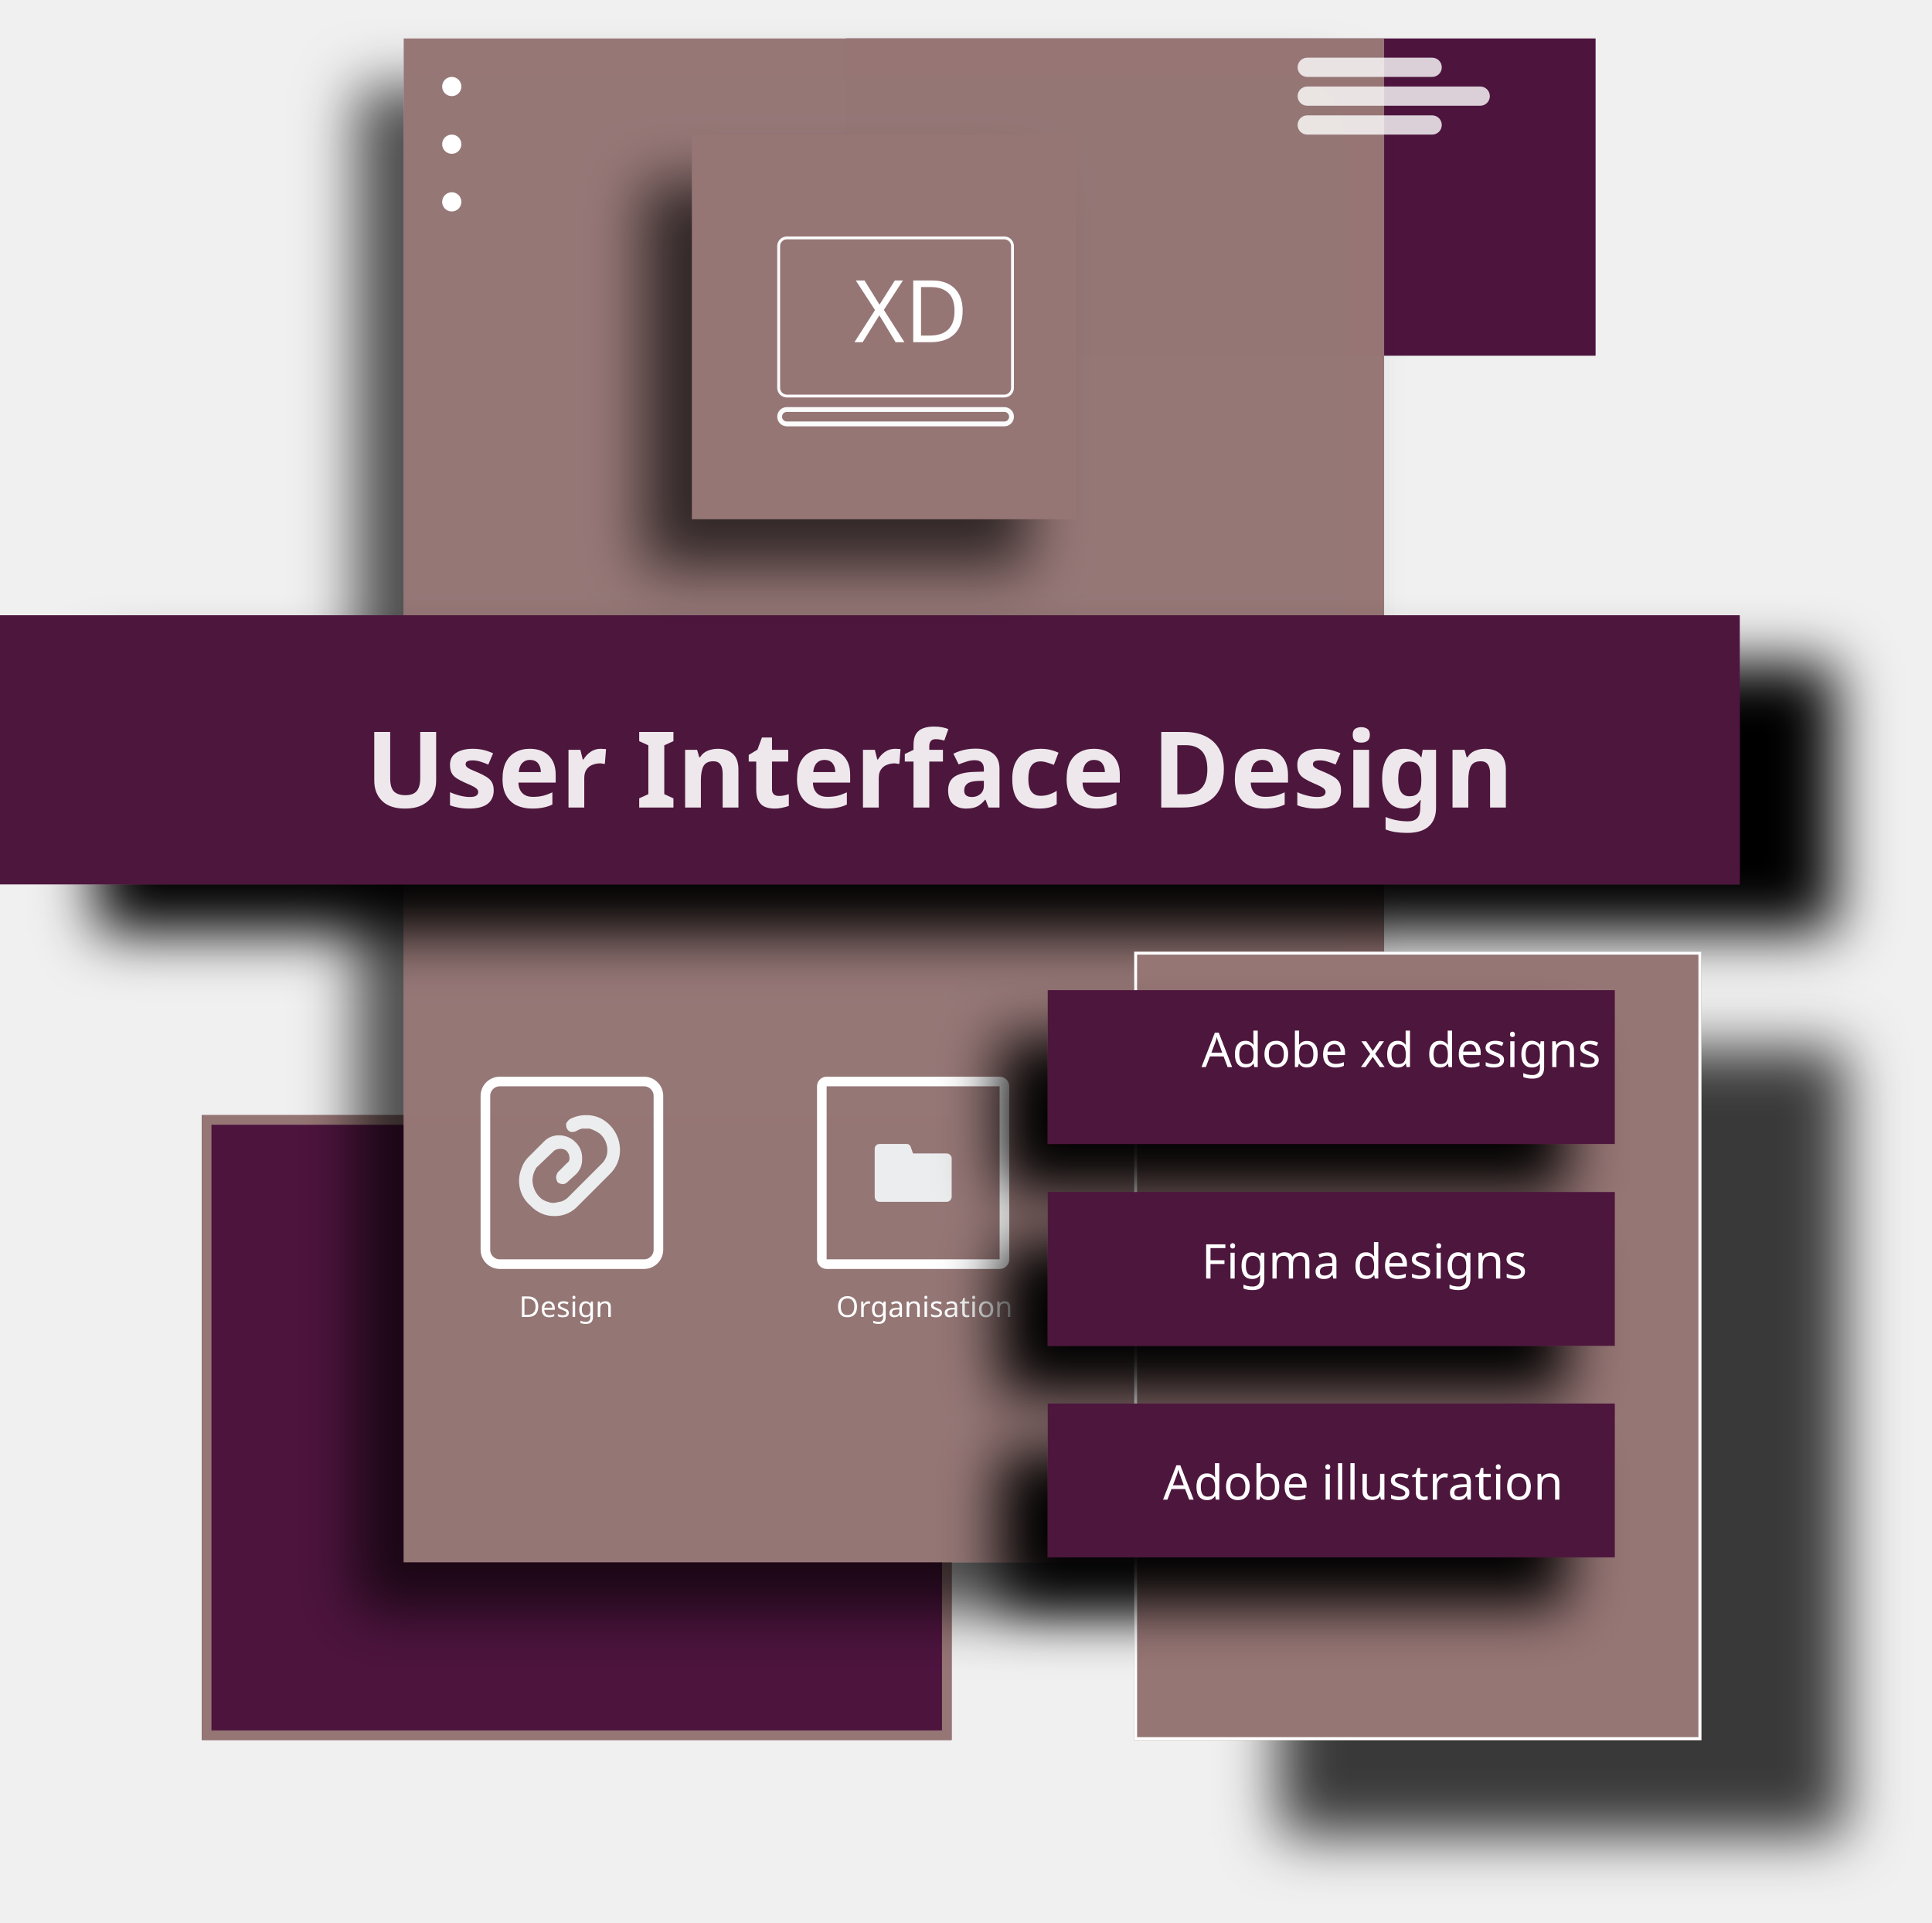
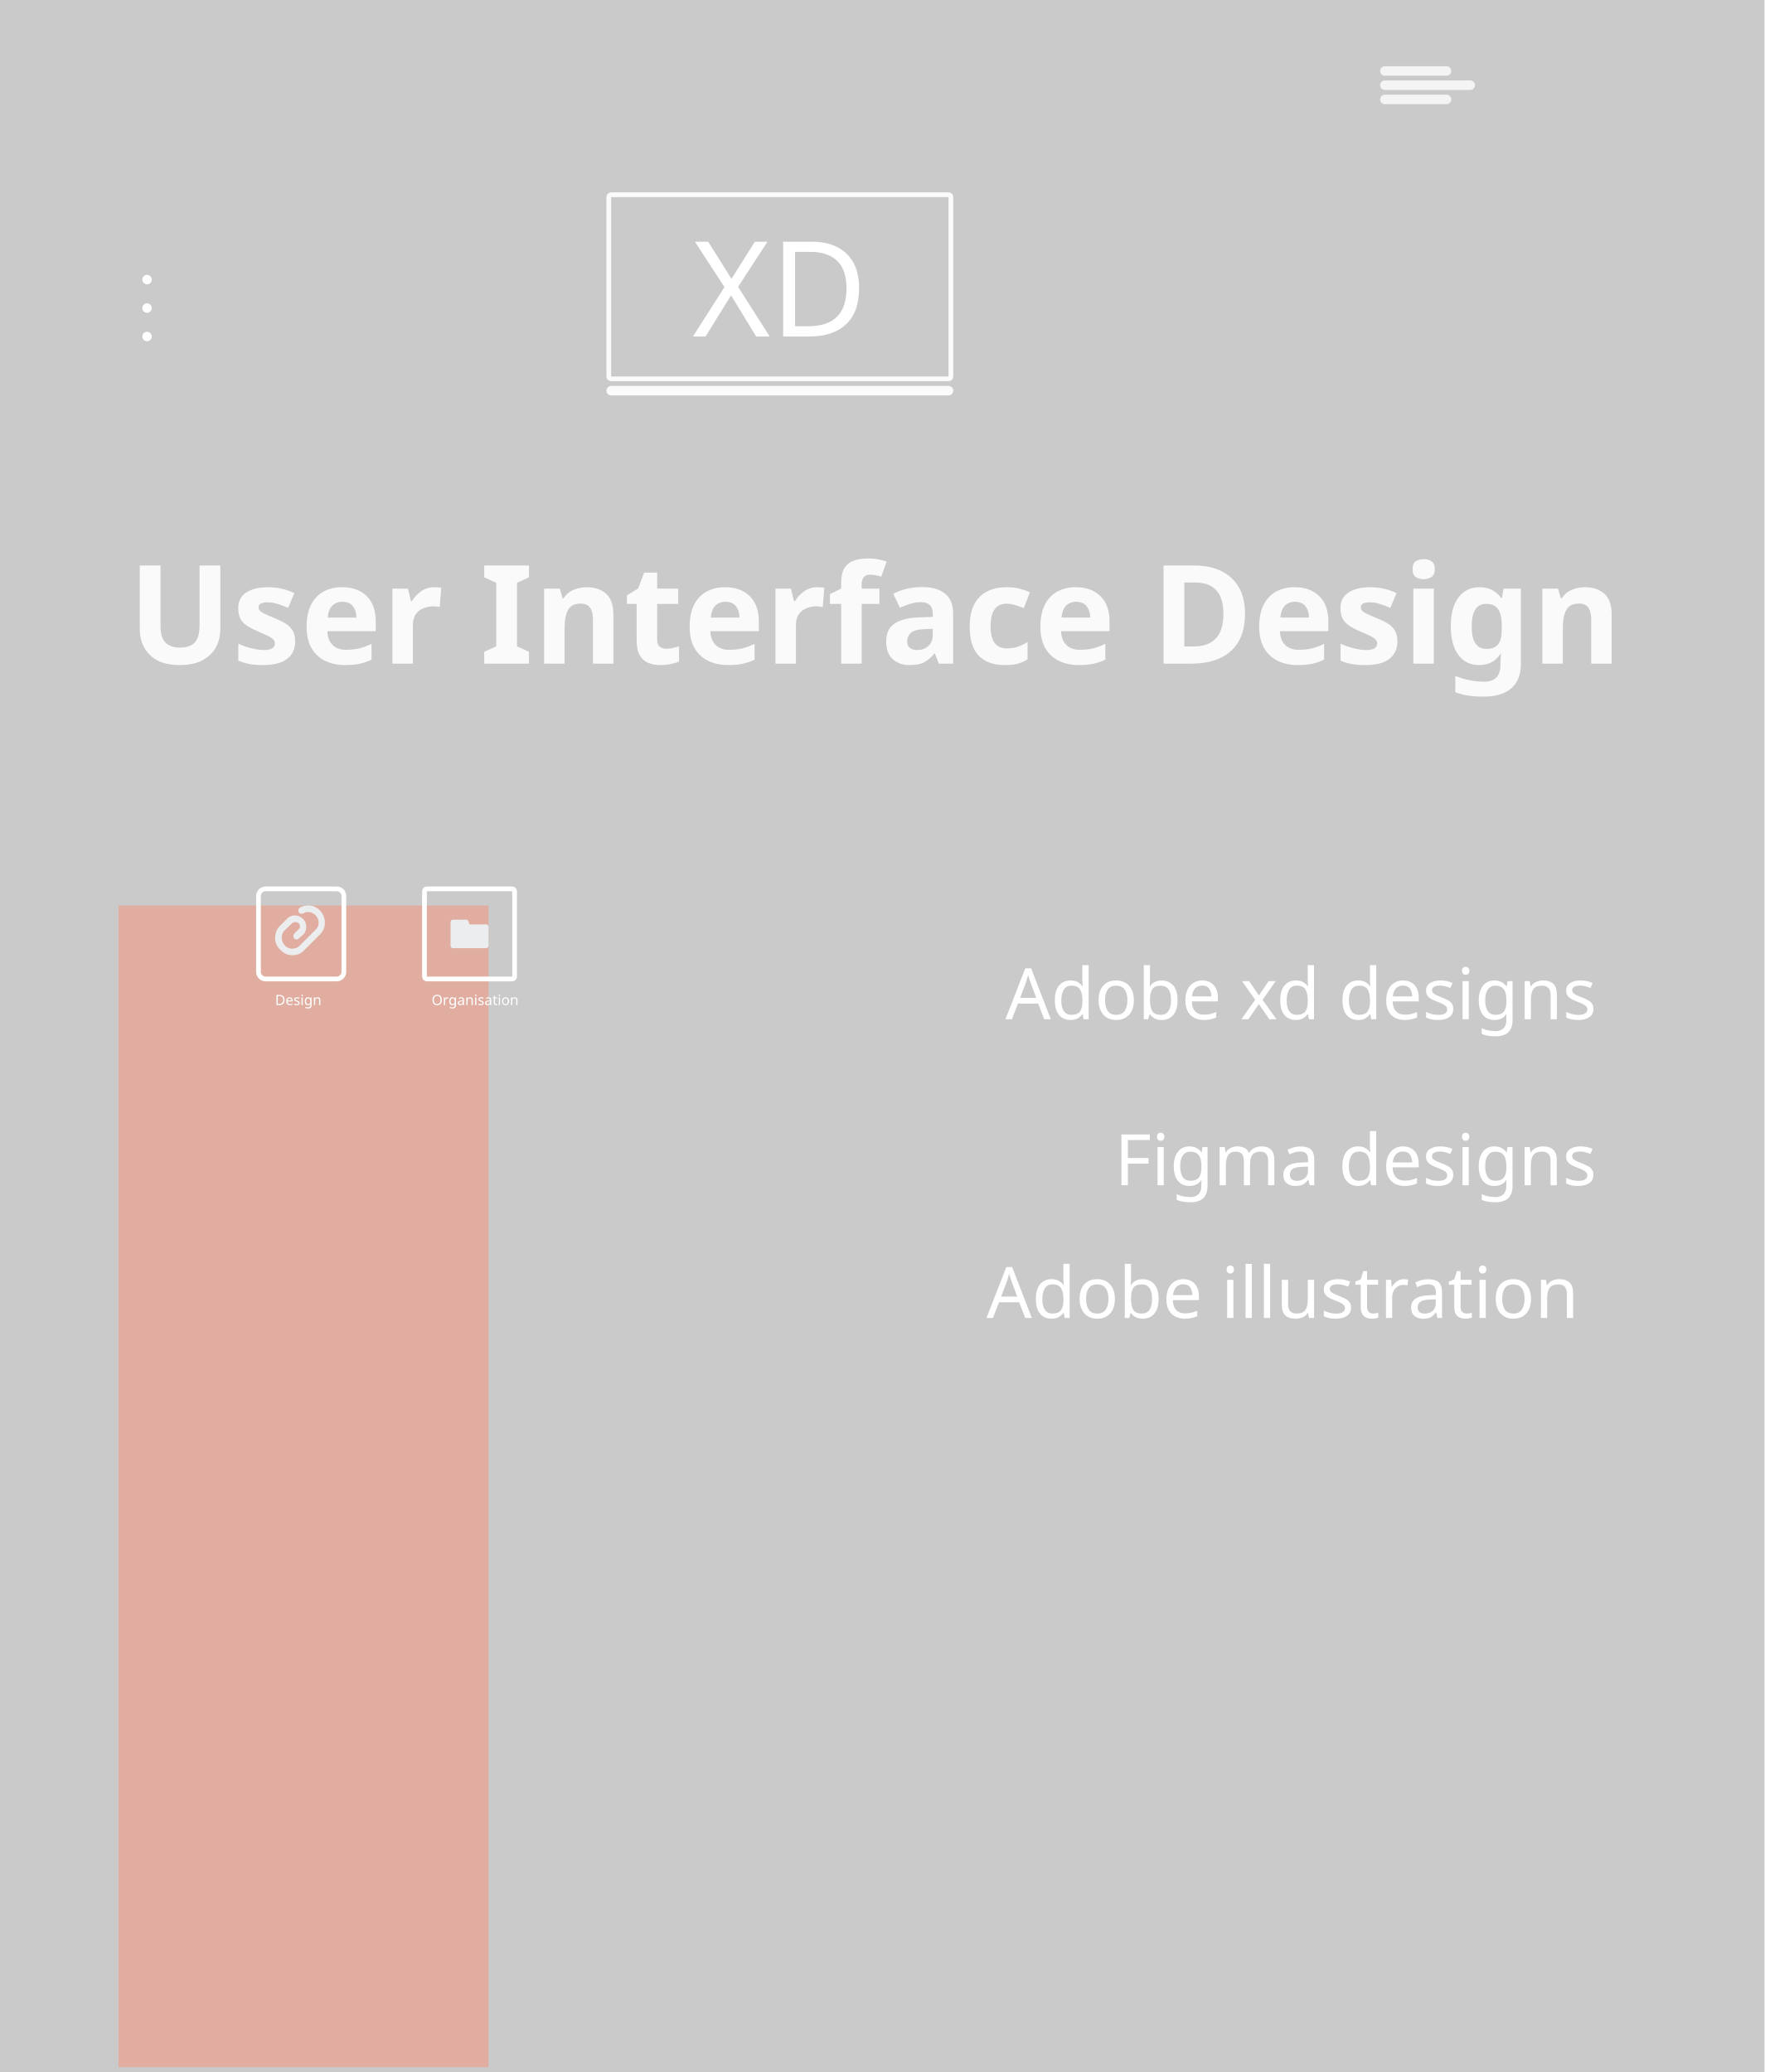
- <svg xmlns="http://www.w3.org/2000/svg" width="201" height="200" viewBox="0 0 201 200">
+ <svg xmlns="http://www.w3.org/2000/svg" width="372" height="437" viewBox="0 0 372 437">
  <defs>
    <style>
-       .cls-1, .cls-10, .cls-11, .cls-8 {
+       .cls-1, .cls-6, .cls-8, .cls-9 {
        fill: none;
      }

-       .cls-2, .cls-3 {
-         fill: #4d143e;
+       .cls-2 {
+         fill: rgba(0,0,0,0.16);
      }

      .cls-3 {
-         stroke: #967675;
-       }
- 
-       .cls-4, .cls-5 {
-         fill: #967675;
-       }
- 
-       .cls-4 {
-         opacity: 0.99;
-       }
- 
-       .cls-5, .cls-8 {
-         stroke: #fff;
-       }
- 
-       .cls-10, .cls-5 {
-         stroke-width: 0.3px;
-       }
- 
-       .cls-6 {
        fill: rgba(255,255,255,0.9);
-         font-size: 11px;
+         font-size: 29px;
        font-family: SegoeUI-Bold, Segoe UI;
        font-weight: 700;
      }

-       .cls-7 {
+       .cls-4 {
+         fill: rgba(252,137,107,0.44);
+       }
+ 
+       .cls-5 {
        fill: #ecedee;
      }

-       .cls-12, .cls-14, .cls-16, .cls-9 {
+       .cls-6 {
+         stroke: #fff;
+       }
+ 
+       .cls-10, .cls-12, .cls-14, .cls-7 {
        fill: #fff;
      }

-       .cls-9 {
+       .cls-7 {
        font-size: 3px;
      }

-       .cls-12, .cls-14, .cls-9 {
+       .cls-10, .cls-12, .cls-7 {
        font-family: SegoeUI, Segoe UI;
      }

-       .cls-10, .cls-11 {
+       .cls-8 {
        stroke: #fbfbfb;
      }

+       .cls-10 {
+         font-size: 28px;
+       }
+ 
      .cls-11 {
-         stroke-width: 0.5px;
+         fill: rgba(255,255,255,0.8);
      }

      .cls-12 {
-         font-size: 9px;
+         font-size: 15px;
      }

      .cls-13 {
-         fill: rgba(255,255,255,0.8);
-       }
- 
-       .cls-14 {
-         font-size: 5px;
-       }
- 
-       .cls-15 {
        clip-path: url(#clip-path);
      }

-       .cls-17 {
+       .cls-15, .cls-16, .cls-17 {
        stroke: none;
      }

-       .cls-18 {
-         filter: url(#Rectangle_1486);
+       .cls-16 {
+         fill: rgba(255,189,57,0);
      }

-       .cls-19 {
-         filter: url(#Rectangle_1485);
-       }
- 
-       .cls-20 {
-         filter: url(#Rectangle_1484);
-       }
- 
-       .cls-21 {
-         filter: url(#sndpg_box1-2);
-       }
- 
-       .cls-22 {
-         filter: url(#Rectangle_1478);
-       }
- 
-       .cls-23 {
-         filter: url(#Path_279);
-       }
- 
-       .cls-24 {
-         filter: url(#sndpg_box1);
+       .cls-17 {
+         fill: #fbfbfb;
      }
    </style>
-     <filter id="sndpg_box1" x="28" y="0" width="120" height="176.5" filterUnits="userSpaceOnUse">
-       <feOffset dx="-5" dy="5" input="SourceAlpha" />
-       <feGaussianBlur stdDeviation="3" result="blur" />
-       <feFlood flood-opacity="0.678" />
-       <feComposite operator="in" in2="blur" />
-       <feComposite in="SourceGraphic" />
-     </filter>
-     <filter id="Path_279" x="0" y="60" width="200" height="46" filterUnits="userSpaceOnUse">
-       <feOffset dx="10" dy="5" input="SourceAlpha" />
-       <feGaussianBlur stdDeviation="3" result="blur-2" />
-       <feFlood />
-       <feComposite operator="in" in2="blur-2" />
-       <feComposite in="SourceGraphic" />
-     </filter>
-     <filter id="Rectangle_1478" x="118" y="99" width="83" height="101" filterUnits="userSpaceOnUse">
-       <feOffset dx="15" dy="10" input="SourceAlpha" />
-       <feGaussianBlur stdDeviation="3" result="blur-3" />
-       <feFlood flood-opacity="0.761" />
-       <feComposite operator="in" in2="blur-3" />
-       <feComposite in="SourceGraphic" />
-     </filter>
-     <filter id="sndpg_box1-2" x="58" y="10" width="58" height="58" filterUnits="userSpaceOnUse">
-       <feOffset dx="-5" dy="5" input="SourceAlpha" />
-       <feGaussianBlur stdDeviation="3" result="blur-4" />
-       <feFlood flood-opacity="0.678" />
-       <feComposite operator="in" in2="blur-4" />
-       <feComposite in="SourceGraphic" />
-     </filter>
-     <filter id="Rectangle_1484" x="95" y="99" width="77" height="34" filterUnits="userSpaceOnUse">
-       <feOffset dx="-5" dy="5" input="SourceAlpha" />
-       <feGaussianBlur stdDeviation="3" result="blur-5" />
-       <feFlood />
-       <feComposite operator="in" in2="blur-5" />
-       <feComposite in="SourceGraphic" />
-     </filter>
-     <filter id="Rectangle_1485" x="95" y="120" width="77" height="34" filterUnits="userSpaceOnUse">
-       <feOffset dx="-5" dy="5" input="SourceAlpha" />
-       <feGaussianBlur stdDeviation="3" result="blur-6" />
-       <feFlood />
-       <feComposite operator="in" in2="blur-6" />
-       <feComposite in="SourceGraphic" />
-     </filter>
-     <filter id="Rectangle_1486" x="95" y="142" width="77" height="34" filterUnits="userSpaceOnUse">
-       <feOffset dx="-5" dy="5" input="SourceAlpha" />
-       <feGaussianBlur stdDeviation="3" result="blur-7" />
-       <feFlood />
-       <feComposite operator="in" in2="blur-7" />
-       <feComposite in="SourceGraphic" />
-     </filter>
    <clipPath id="clip-path">
      <rect class="cls-1" width="3" height="15" />
    </clipPath>
  </defs>
-   <g id="uiservices1" transform="translate(-79 -57)">
-     <rect id="Rectangle_1480" data-name="Rectangle 1480" class="cls-2" width="78" height="33" transform="translate(167 61)" />
-     <g id="Rectangle_1479" data-name="Rectangle 1479" class="cls-3" transform="translate(100 173)">
-       <rect class="cls-17" width="78" height="65" />
-       <rect class="cls-1" x="0.5" y="0.5" width="77" height="64" />
+   <g id="uiservices1" transform="translate(-89 -193.03)">
+     <g id="Path_283" data-name="Path 283" class="cls-2" transform="translate(89 193.03)">
+       <path class="cls-15" d="M0,0H372V437H0Z" />
+       <path class="cls-16" d="M 1 1 L 1 436 L 371 436 L 371 1 L 1 1 M 0 0 L 372 0 L 372 437 L 0 437 L 0 0 Z" />
    </g>
-     <g id="sndpg_box1-3" data-name="sndpg_box1" transform="translate(541 -691)">
-       <g class="cls-24" transform="matrix(1, 0, 0, 1, -462, 748)">
-         <path id="sndpg_box1-4" data-name="sndpg_box1" class="cls-4" d="M0,0H102V158.5H0Z" transform="translate(42 4)" />
+     <text id="User_Interface_Design" data-name="User Interface Design" class="cls-3" transform="translate(116 333)">
+       <tspan x="0" y="0">User Interface Design</tspan>
+     </text>
+     <g id="Group_39" data-name="Group 39" transform="translate(-3 34)">
+       <rect id="Rectangle_1479" data-name="Rectangle 1479" class="cls-4" width="78" height="245" transform="translate(117 350)" />
+       <g id="Group_30" data-name="Group 30" transform="translate(-59 183)">
+         <g id="Group_28" data-name="Group 28" transform="translate(-427 -3014)">
+           <g id="Attachment" transform="translate(636 3181)">
+             <rect id="Rectangle_314" data-name="Rectangle 314" class="cls-1" width="16" height="16" />
+             <path id="Path_125" data-name="Path 125" class="cls-5" d="M3.675,10.5a3.311,3.311,0,0,1-2.45-1.05A3.38,3.38,0,0,1,0,6.825,3.511,3.511,0,0,1,.263,5.513a3.026,3.026,0,0,1,.613-1.05l1.75-1.75A2.109,2.109,0,0,1,4.2,2.1a2.391,2.391,0,0,1,1.662.7,2.247,2.247,0,0,1,.7,1.75A2.109,2.109,0,0,1,5.95,6.125L4.987,7a.668.668,0,0,1-.437.175A.938.938,0,0,1,4.025,7a1.244,1.244,0,0,1-.175-.525,1.244,1.244,0,0,1,.175-.525l.962-.963a.529.529,0,0,0,.262-.525,1.069,1.069,0,0,0-.35-.788A1.02,1.02,0,0,0,4.288,3.5a1.265,1.265,0,0,0-.613.175L1.837,5.425a2.421,2.421,0,0,0-.437,1.4,2.56,2.56,0,0,0,.7,1.662,1.816,1.816,0,0,0,.875.525A1.513,1.513,0,0,0,3.85,9.1c.263-.087.525-.087.7-.175a1.83,1.83,0,0,0,.525-.35l3.5-3.5a1.919,1.919,0,0,0,.613-1.487A2.292,2.292,0,0,0,8.4,1.925,3.9,3.9,0,0,0,7.35,1.4H6.562a1.853,1.853,0,0,0-.612.262,1.11,1.11,0,0,1-.525.088.581.581,0,0,1-.437-.35C4.9,1.313,4.9,1.138,4.9.875A1.536,1.536,0,0,1,5.25.438,3.446,3.446,0,0,1,7,0,3.239,3.239,0,0,1,9.275.875,3.692,3.692,0,0,1,10.5,3.5a3.424,3.424,0,0,1-.963,2.538l-3.5,3.5A3.231,3.231,0,0,1,3.675,10.5Z" />
+           </g>
+           <g id="Rectangle_1474" data-name="Rectangle 1474" class="cls-6" transform="translate(632 3177)">
+             <rect class="cls-15" width="19" height="20" rx="2" />
+             <rect class="cls-1" x="0.5" y="0.5" width="18" height="19" rx="1.5" />
+           </g>
+         </g>
+         <text id="Design" class="cls-7" transform="translate(209 188)">
+           <tspan x="0" y="0">Design</tspan>
+         </text>
+       </g>
+       <g id="Group_29" data-name="Group 29" transform="translate(-65 154)">
+         <g id="Group_21" data-name="Group 21" transform="translate(-72 -2985)">
+           <g id="Folder" transform="translate(324 3182)">
+             <path id="Path_178" data-name="Path 178" class="cls-5" d="M0,5.469V.492A.512.512,0,0,1,.156.13.493.493,0,0,1,.492,0H3.369a.294.294,0,0,1,.207.078.348.348,0,0,1,.156.181l.259.726h3.5a.512.512,0,0,1,.363.156.471.471,0,0,1,.156.363V5.495a.512.512,0,0,1-.156.363.471.471,0,0,1-.363.156h-7A.512.512,0,0,1,.13,5.857.7.7,0,0,1,0,5.469Z" transform="translate(0 2)" />
+             <rect id="Rectangle_1447" data-name="Rectangle 1447" class="cls-1" width="10" height="10" transform="translate(0)" />
+           </g>
+           <g id="Rectangle_1474-2" data-name="Rectangle 1474" class="cls-6" transform="translate(318 3177)">
+             <rect class="cls-15" width="20" height="20" rx="1" />
+             <rect class="cls-1" x="0.5" y="0.5" width="19" height="19" rx="0.5" />
+           </g>
+         </g>
+         <text id="Organisation" class="cls-7" transform="translate(248 217)">
+           <tspan x="0" y="0">Organisation</tspan>
+         </text>
      </g>
    </g>
-     <g class="cls-23" transform="matrix(1, 0, 0, 1, 79, 57)">
-       <path id="Path_279-2" data-name="Path 279" class="cls-2" d="M0,0H181V28H0Z" transform="translate(0 64)" />
-     </g>
-     <g class="cls-22" transform="matrix(1, 0, 0, 1, 79, 57)">
-       <g id="Rectangle_1478-2" data-name="Rectangle 1478" class="cls-5" transform="translate(118 99)">
-         <rect class="cls-17" width="59" height="82" />
-         <rect class="cls-1" x="0.15" y="0.15" width="58.7" height="81.7" />
+     <g id="sndpg_icon" transform="translate(216.861 233.597)">
+       <g id="Rectangle_455" data-name="Rectangle 455" class="cls-8">
+         <rect class="cls-15" width="73.139" height="39.834" rx="1" />
+         <rect class="cls-1" x="0.5" y="0.5" width="72.139" height="38.834" rx="0.5" />
      </g>
-     </g>
-     <text id="User_Interface_Design" data-name="User Interface Design" class="cls-6" transform="translate(117 141)">
-       <tspan x="0" y="0">User Interface Design</tspan>
-     </text>
-     <g id="Group_30" data-name="Group 30" transform="translate(-76 6)">
-       <g id="Group_28" data-name="Group 28" transform="translate(-427 -3014)">
-         <g id="Attachment" transform="translate(636 3181)">
-           <rect id="Rectangle_314" data-name="Rectangle 314" class="cls-1" width="16" height="16" />
-           <path id="Path_125" data-name="Path 125" class="cls-7" d="M3.675,10.5a3.311,3.311,0,0,1-2.45-1.05A3.38,3.38,0,0,1,0,6.825,3.511,3.511,0,0,1,.263,5.513a3.026,3.026,0,0,1,.613-1.05l1.75-1.75A2.109,2.109,0,0,1,4.2,2.1a2.391,2.391,0,0,1,1.662.7,2.247,2.247,0,0,1,.7,1.75A2.109,2.109,0,0,1,5.95,6.125L4.987,7a.668.668,0,0,1-.437.175A.938.938,0,0,1,4.025,7a1.244,1.244,0,0,1-.175-.525,1.244,1.244,0,0,1,.175-.525l.962-.963a.529.529,0,0,0,.262-.525,1.069,1.069,0,0,0-.35-.788A1.02,1.02,0,0,0,4.288,3.5a1.265,1.265,0,0,0-.613.175L1.837,5.425a2.421,2.421,0,0,0-.437,1.4,2.56,2.56,0,0,0,.7,1.662,1.816,1.816,0,0,0,.875.525A1.513,1.513,0,0,0,3.85,9.1c.263-.087.525-.087.7-.175a1.83,1.83,0,0,0,.525-.35l3.5-3.5a1.919,1.919,0,0,0,.613-1.487A2.292,2.292,0,0,0,8.4,1.925,3.9,3.9,0,0,0,7.35,1.4H6.562a1.853,1.853,0,0,0-.612.262,1.11,1.11,0,0,1-.525.088.581.581,0,0,1-.437-.35C4.9,1.313,4.9,1.138,4.9.875A1.536,1.536,0,0,1,5.25.438,3.446,3.446,0,0,1,7,0,3.239,3.239,0,0,1,9.275.875,3.692,3.692,0,0,1,10.5,3.5a3.424,3.424,0,0,1-.963,2.538l-3.5,3.5A3.231,3.231,0,0,1,3.675,10.5Z" />
-         </g>
-         <g id="Rectangle_1474" data-name="Rectangle 1474" class="cls-8" transform="translate(632 3177)">
-           <rect class="cls-17" width="19" height="20" rx="2" />
-           <rect class="cls-1" x="0.5" y="0.5" width="18" height="19" rx="1.5" />
-         </g>
+       <g id="Path_282" data-name="Path 282" class="cls-9" transform="translate(0 40.834)">
+         <path class="cls-15" d="M1,0H72.139a1,1,0,0,1,0,2H1A1,1,0,0,1,1,0Z" />
+         <path class="cls-17" d="M 1 0 L 72.139 0 C 72.691 0 73.139 0.448 73.139 1 C 73.139 1.552 72.691 2 72.139 2 L 1 2 C 0.448 2 -7.62939453125e-06 1.552 -7.62939453125e-06 1 C -7.62939453125e-06 0.448 0.448 0 1 0 Z" />
      </g>
-       <text id="Design" class="cls-9" transform="translate(209 188)">
-         <tspan x="0" y="0">Design</tspan>
-       </text>
-     </g>
-     <g id="Group_29" data-name="Group 29" transform="translate(-82 -23)">
-       <g id="Group_21" data-name="Group 21" transform="translate(-72 -2985)">
-         <g id="Folder" transform="translate(324 3182)">
-           <path id="Path_178" data-name="Path 178" class="cls-7" d="M0,5.469V.492A.512.512,0,0,1,.156.13.493.493,0,0,1,.492,0H3.369a.294.294,0,0,1,.207.078.348.348,0,0,1,.156.181l.259.726h3.5a.512.512,0,0,1,.363.156.471.471,0,0,1,.156.363V5.495a.512.512,0,0,1-.156.363.471.471,0,0,1-.363.156h-7A.512.512,0,0,1,.13,5.857.7.7,0,0,1,0,5.469Z" transform="translate(0 2)" />
-           <rect id="Rectangle_1447" data-name="Rectangle 1447" class="cls-1" width="10" height="10" transform="translate(0)" />
-         </g>
-         <g id="Rectangle_1474-2" data-name="Rectangle 1474" class="cls-8" transform="translate(318 3177)">
-           <rect class="cls-17" width="20" height="20" rx="1" />
-           <rect class="cls-1" x="0.5" y="0.5" width="19" height="19" rx="0.5" />
-         </g>
-       </g>
-       <text id="Organisation" class="cls-9" transform="translate(248 217)">
-         <tspan x="0" y="0">Organisation</tspan>
-       </text>
-     </g>
-     <g id="sndpg_box1-5" data-name="sndpg_box1" transform="translate(571 -681)">
-       <g class="cls-21" transform="matrix(1, 0, 0, 1, -492, 738)">
-         <rect id="sndpg_box1-6" data-name="sndpg_box1" class="cls-4" width="40" height="40" transform="translate(72 14)" />
-       </g>
-     </g>
-     <g id="sndpg_icon" transform="translate(159.861 81.597)">
-       <g id="Rectangle_455" data-name="Rectangle 455" class="cls-10">
-         <rect class="cls-17" width="24.625" height="16.75" rx="1" />
-         <rect class="cls-1" x="0.15" y="0.15" width="24.325" height="16.45" rx="0.85" />
-       </g>
-       <g id="Rectangle_456" data-name="Rectangle 456" class="cls-11" transform="translate(0 17.75)">
-         <rect class="cls-17" width="24.625" height="2" rx="1" />
-         <rect class="cls-1" x="0.25" y="0.25" width="24.125" height="1.5" rx="0.75" />
-       </g>
-       <text id="XD" class="cls-12" transform="translate(8 11)">
+       <text id="XD" class="cls-10" transform="translate(18.139 30.403)">
        <tspan x="0" y="0">XD</tspan>
      </text>
    </g>
-     <g id="Group_31" data-name="Group 31">
-       <rect id="Rectangle_1481" data-name="Rectangle 1481" class="cls-13" width="15" height="2" rx="1" transform="translate(214 63)" />
-       <rect id="Rectangle_1482" data-name="Rectangle 1482" class="cls-13" width="20" height="2" rx="1" transform="translate(214 66)" />
-       <rect id="Rectangle_1483" data-name="Rectangle 1483" class="cls-13" width="15" height="2" rx="1" transform="translate(214 69)" />
+     <g id="Group_31" data-name="Group 31" transform="translate(166 144)">
+       <rect id="Rectangle_1481" data-name="Rectangle 1481" class="cls-11" width="15" height="2" rx="1" transform="translate(214 63)" />
+       <rect id="Rectangle_1482" data-name="Rectangle 1482" class="cls-11" width="20" height="2" rx="1" transform="translate(214 66)" />
+       <rect id="Rectangle_1483" data-name="Rectangle 1483" class="cls-11" width="15" height="2" rx="1" transform="translate(214 69)" />
    </g>
-     <g class="cls-20" transform="matrix(1, 0, 0, 1, 79, 57)">
-       <rect id="Rectangle_1484-2" data-name="Rectangle 1484" class="cls-2" width="59" height="16" transform="translate(109 103)" />
-     </g>
-     <text id="Adobe_xd_designs" data-name="Adobe xd designs" class="cls-14" transform="translate(204 168)">
+     <text id="Adobe_xd_designs" data-name="Adobe xd designs" class="cls-12" transform="translate(301 408)">
      <tspan x="0" y="0">Adobe xd designs</tspan>
    </text>
-     <g class="cls-19" transform="matrix(1, 0, 0, 1, 79, 57)">
-       <rect id="Rectangle_1485-2" data-name="Rectangle 1485" class="cls-2" width="59" height="16" transform="translate(109 124)" />
-     </g>
-     <text id="Figma_designs" data-name="Figma designs" class="cls-14" transform="translate(204 190)">
+     <text id="Figma_designs" data-name="Figma designs" class="cls-12" transform="translate(324 443)">
      <tspan x="0" y="0">Figma designs</tspan>
    </text>
-     <g class="cls-18" transform="matrix(1, 0, 0, 1, 79, 57)">
-       <rect id="Rectangle_1486-2" data-name="Rectangle 1486" class="cls-2" width="59" height="16" transform="translate(109 146)" />
-     </g>
-     <text id="Adobe_illustration_" data-name="Adobe illustration " class="cls-14" transform="translate(200 213)">
+     <text id="Adobe_illustration_" data-name="Adobe illustration " class="cls-12" transform="translate(297 471)">
      <tspan x="0" y="0">Adobe illustration </tspan>
    </text>
-     <g id="Options" class="cls-15" transform="translate(125 65)">
-       <path id="Union_1" data-name="Union 1" class="cls-16" d="M0,13a1,1,0,1,1,1,1A1,1,0,0,1,0,13ZM0,7A1,1,0,1,1,1,8,1,1,0,0,1,0,7ZM0,1A1,1,0,1,1,1,2,1,1,0,0,1,0,1Z" />
+     <g id="Options" class="cls-13" transform="translate(119 251)">
+       <path id="Union_1" data-name="Union 1" class="cls-14" d="M0,13a1,1,0,1,1,1,1A1,1,0,0,1,0,13ZM0,7A1,1,0,1,1,1,8,1,1,0,0,1,0,7ZM0,1A1,1,0,1,1,1,2,1,1,0,0,1,0,1Z" />
    </g>
  </g>
</svg>
